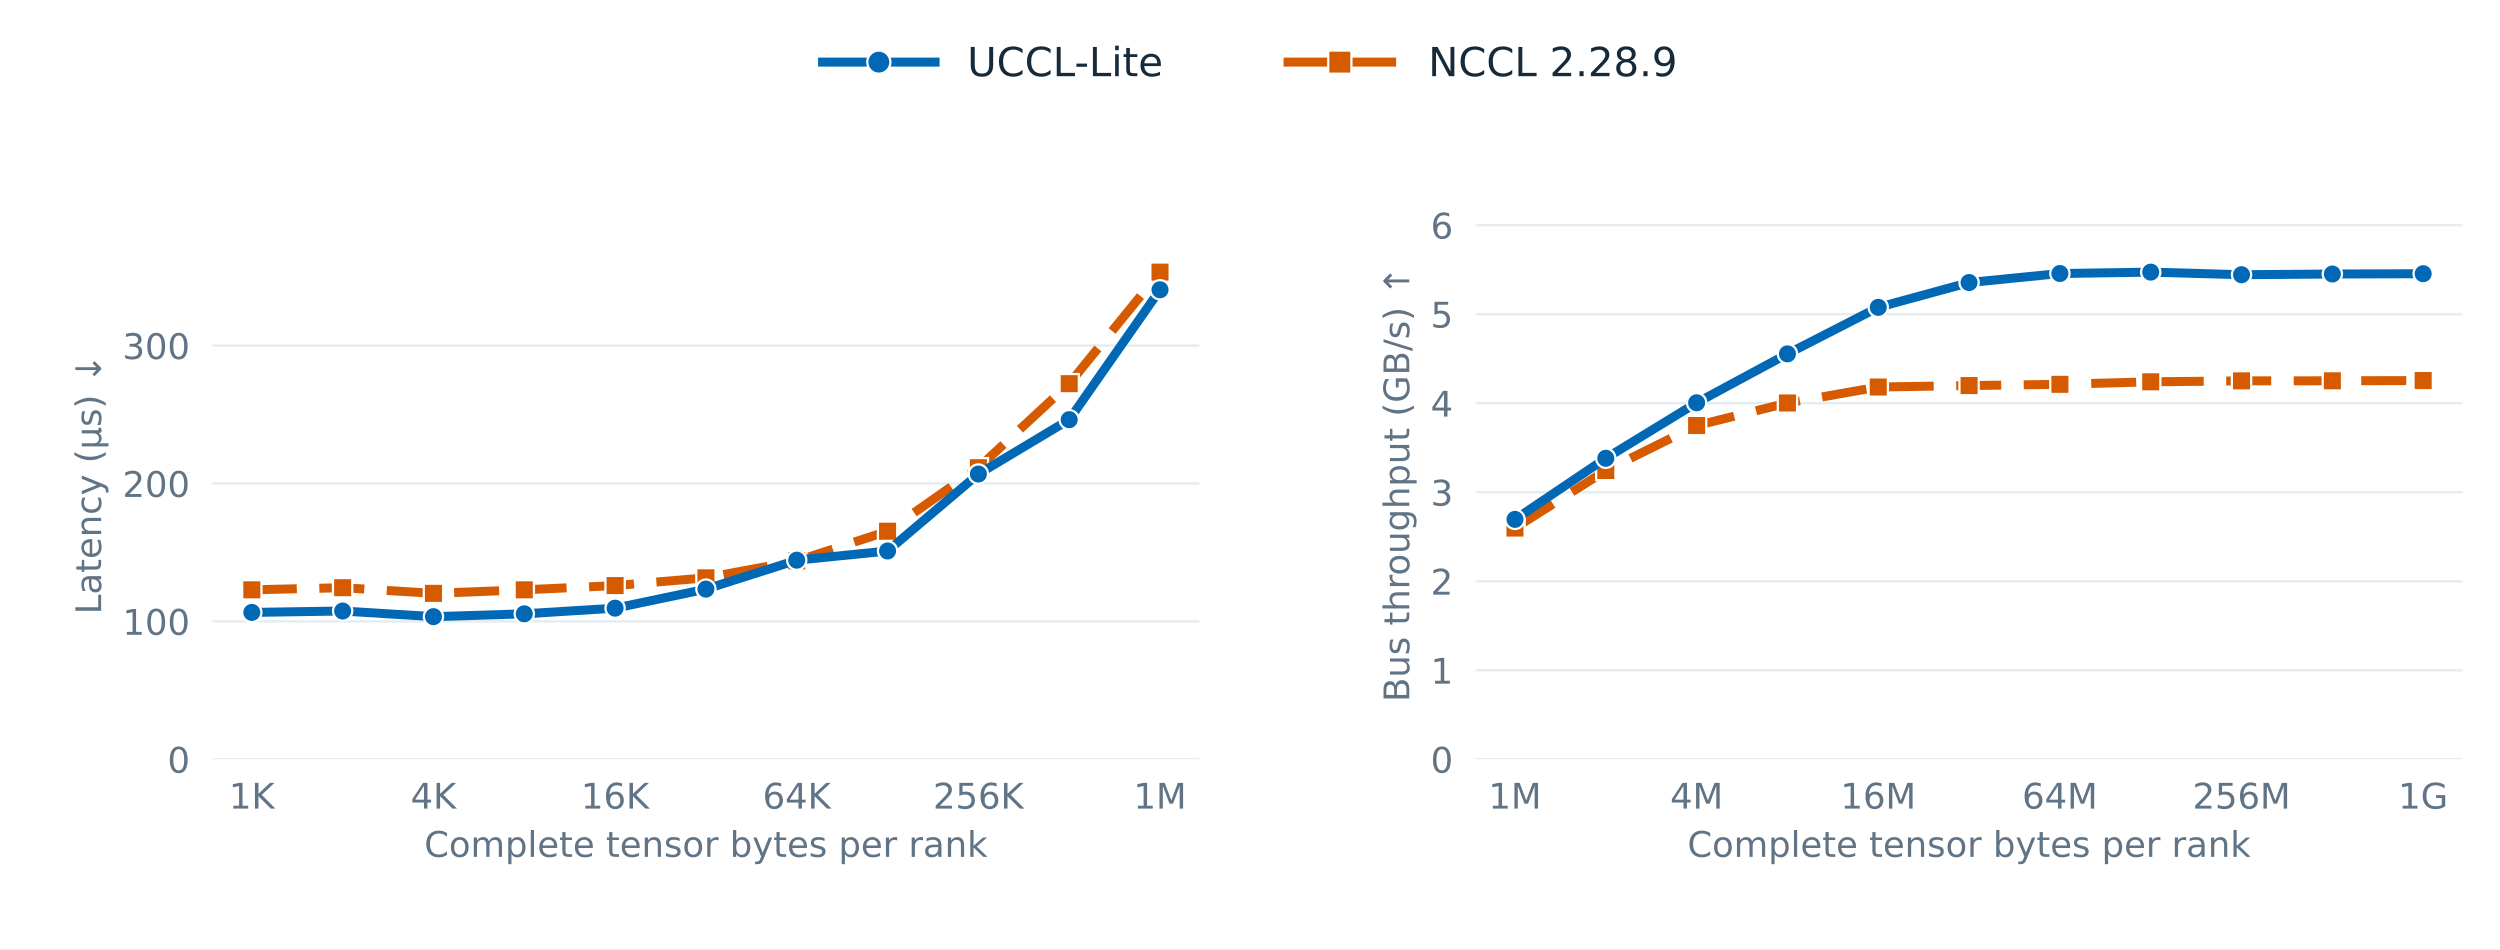
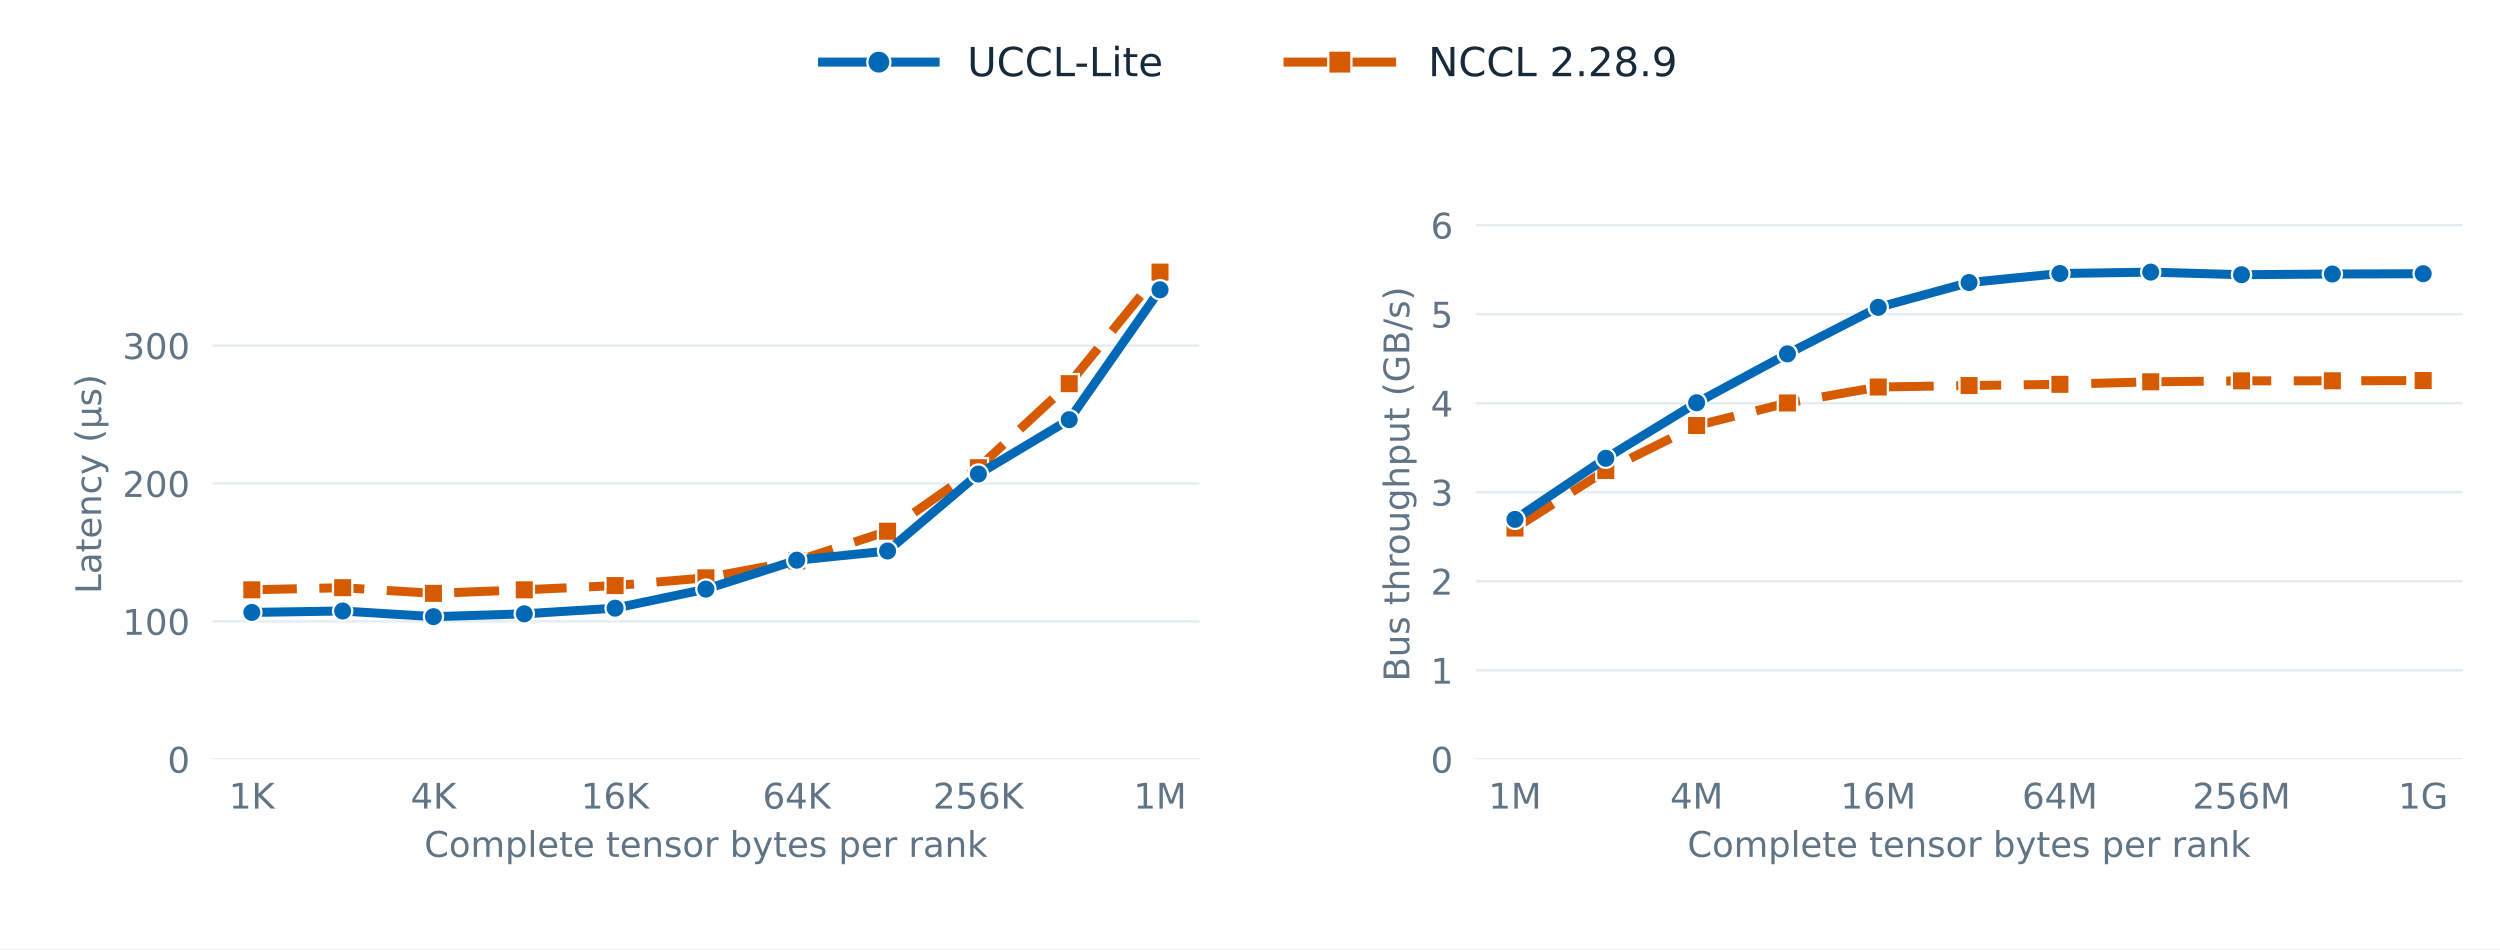
<svg xmlns="http://www.w3.org/2000/svg" xmlns:xlink="http://www.w3.org/1999/xlink" width="777.6pt" height="295.2pt" viewBox="0 0 777.6 295.2" version="1.1">
  <defs>
    <style type="text/css">*{stroke-linejoin: round; stroke-linecap: butt}</style>
  </defs>
  <g id="figure_1">
    <g id="patch_1">
      <path d="M 0 295.2 L 777.6 295.2 L 777.6 0 L 0 0 z " style="fill: #ffffff" />
    </g>
    <g id="axes_1">
      <g id="patch_2">
        <path d="M 66.096 236.16 L 373.043 236.16 L 373.043 64.944 L 66.096 64.944 z " style="fill: #ffffff" />
      </g>
      <g id="matplotlib.axis_1">
        <g id="xtick_1">
          <g id="line2d_1" />
          <g id="text_1">
            <text style="font-size: 11px; font-family: 'DejaVu Sans'; text-anchor: middle; fill: #607486" x="78.327" y="251.517" transform="rotate(-0 78.32651 251.5174)">1K</text>
          </g>
        </g>
        <g id="xtick_2">
          <g id="line2d_2" />
          <g id="text_2">
            <text style="font-size: 11px; font-family: 'DejaVu Sans'; text-anchor: middle; fill: #607486" x="134.824" y="251.517" transform="rotate(-0 134.8238 251.5174)">4K</text>
          </g>
        </g>
        <g id="xtick_3">
          <g id="line2d_3" />
          <g id="text_3">
            <text style="font-size: 11px; font-family: 'DejaVu Sans'; text-anchor: middle; fill: #607486" x="191.321" y="251.517" transform="rotate(-0 191.3211 251.5174)">16K</text>
          </g>
        </g>
        <g id="xtick_4">
          <g id="line2d_4" />
          <g id="text_4">
            <text style="font-size: 11px; font-family: 'DejaVu Sans'; text-anchor: middle; fill: #607486" x="247.818" y="251.517" transform="rotate(-0 247.8183 251.5174)">64K</text>
          </g>
        </g>
        <g id="xtick_5">
          <g id="line2d_5" />
          <g id="text_5">
            <text style="font-size: 11px; font-family: 'DejaVu Sans'; text-anchor: middle; fill: #607486" x="304.316" y="251.517" transform="rotate(-0 304.3156 251.5174)">256K</text>
          </g>
        </g>
        <g id="xtick_6">
          <g id="line2d_6" />
          <g id="text_6">
            <text style="font-size: 11px; font-family: 'DejaVu Sans'; text-anchor: middle; fill: #607486" x="360.813" y="251.517" transform="rotate(-0 360.8129 251.5174)">1M</text>
          </g>
        </g>
        <g id="text_7">
          <text style="font-size: 11px; font-family: 'DejaVu Sans'; text-anchor: middle; fill: #607486" x="219.57" y="266.518" transform="rotate(-0 219.5697 266.5183)">Complete tensor bytes per rank</text>
        </g>
      </g>
      <g id="matplotlib.axis_2">
        <g id="ytick_1">
          <g id="line2d_7">
            <path d="M 66.096 236.16 L 373.043 236.16 " clip-path="url(#pcc9501a2ec)" style="fill: none; stroke: #e6edf2; stroke-width: 0.8; stroke-linecap: square" />
          </g>
          <g id="line2d_8" />
          <g id="text_8">
            <text style="font-size: 11px; font-family: 'DejaVu Sans'; text-anchor: end; fill: #607486" x="59.096" y="240.339" transform="rotate(-0 59.096 240.3387)">0</text>
          </g>
        </g>
        <g id="ytick_2">
          <g id="line2d_9">
            <path d="M 66.096 193.271 L 373.043 193.271 " clip-path="url(#pcc9501a2ec)" style="fill: none; stroke: #e6edf2; stroke-width: 0.8; stroke-linecap: square" />
          </g>
          <g id="line2d_10" />
          <g id="text_9">
            <text style="font-size: 11px; font-family: 'DejaVu Sans'; text-anchor: end; fill: #607486" x="59.096" y="197.45" transform="rotate(-0 59.096 197.4496)">100</text>
          </g>
        </g>
        <g id="ytick_3">
          <g id="line2d_11">
            <path d="M 66.096 150.382 L 373.043 150.382 " clip-path="url(#pcc9501a2ec)" style="fill: none; stroke: #e6edf2; stroke-width: 0.8; stroke-linecap: square" />
          </g>
          <g id="line2d_12" />
          <g id="text_10">
            <text style="font-size: 11px; font-family: 'DejaVu Sans'; text-anchor: end; fill: #607486" x="59.096" y="154.561" transform="rotate(-0 59.096 154.5605)">200</text>
          </g>
        </g>
        <g id="ytick_4">
          <g id="line2d_13">
            <path d="M 66.096 107.493 L 373.043 107.493 " clip-path="url(#pcc9501a2ec)" style="fill: none; stroke: #e6edf2; stroke-width: 0.8; stroke-linecap: square" />
          </g>
          <g id="line2d_14" />
          <g id="text_11">
            <text style="font-size: 11px; font-family: 'DejaVu Sans'; text-anchor: end; fill: #607486" x="59.096" y="111.671" transform="rotate(-0 59.096 111.6714)">300</text>
          </g>
        </g>
        <g id="text_12">
-           <text style="font-size: 11px; font-family: 'DejaVu Sans'; text-anchor: middle; fill: #607486" x="31.457" y="150.552" transform="rotate(-90 31.45717 150.552)">Latency (µs) ↓</text>
+           <text style="font-size: 11px; font-family: 'DejaVu Sans'; text-anchor: middle; fill: #607486" x="31.457" y="150.552" transform="rotate(-90 31.45717 150.552)">Latency (µs)</text>
        </g>
      </g>
      <g id="line2d_15">
        <path d="M 78.327 183.458 L 106.575 182.799 L 134.824 184.556 L 163.072 183.458 L 191.321 182.14 L 219.57 179.725 L 247.818 174.455 L 276.067 165.232 L 304.316 145.468 L 332.564 119.337 L 360.813 84.641 " clip-path="url(#pcc9501a2ec)" style="fill: none; stroke-dasharray: 14,7; stroke-dashoffset: 0; stroke: #d65a00; stroke-width: 2.8" />
        <defs>
          <path id="mbd1e659322" d="M -3 3 L 3 3 L 3 -3 L -3 -3 z " style="stroke: #ffffff; stroke-width: 0.7; stroke-linejoin: miter" />
        </defs>
        <g clip-path="url(#pcc9501a2ec)">
          <use xlink:href="#mbd1e659322" x="78.327" y="183.458" style="fill: #d65a00; stroke: #ffffff; stroke-width: 0.7; stroke-linejoin: miter" />
          <use xlink:href="#mbd1e659322" x="106.575" y="182.799" style="fill: #d65a00; stroke: #ffffff; stroke-width: 0.7; stroke-linejoin: miter" />
          <use xlink:href="#mbd1e659322" x="134.824" y="184.556" style="fill: #d65a00; stroke: #ffffff; stroke-width: 0.7; stroke-linejoin: miter" />
          <use xlink:href="#mbd1e659322" x="163.072" y="183.458" style="fill: #d65a00; stroke: #ffffff; stroke-width: 0.7; stroke-linejoin: miter" />
          <use xlink:href="#mbd1e659322" x="191.321" y="182.14" style="fill: #d65a00; stroke: #ffffff; stroke-width: 0.7; stroke-linejoin: miter" />
          <use xlink:href="#mbd1e659322" x="219.57" y="179.725" style="fill: #d65a00; stroke: #ffffff; stroke-width: 0.7; stroke-linejoin: miter" />
          <use xlink:href="#mbd1e659322" x="247.818" y="174.455" style="fill: #d65a00; stroke: #ffffff; stroke-width: 0.7; stroke-linejoin: miter" />
          <use xlink:href="#mbd1e659322" x="276.067" y="165.232" style="fill: #d65a00; stroke: #ffffff; stroke-width: 0.7; stroke-linejoin: miter" />
          <use xlink:href="#mbd1e659322" x="304.316" y="145.468" style="fill: #d65a00; stroke: #ffffff; stroke-width: 0.7; stroke-linejoin: miter" />
          <use xlink:href="#mbd1e659322" x="332.564" y="119.337" style="fill: #d65a00; stroke: #ffffff; stroke-width: 0.7; stroke-linejoin: miter" />
          <use xlink:href="#mbd1e659322" x="360.813" y="84.641" style="fill: #d65a00; stroke: #ffffff; stroke-width: 0.7; stroke-linejoin: miter" />
        </g>
      </g>
      <g id="line2d_16">
        <path d="M 78.327 190.485 L 106.575 190.046 L 134.824 191.802 L 163.072 190.924 L 191.321 189.167 L 219.57 183.238 L 247.818 174.235 L 276.067 171.38 L 304.316 147.445 L 332.564 130.536 L 360.813 90.131 " clip-path="url(#pcc9501a2ec)" style="fill: none; stroke: #0068b5; stroke-width: 2.8; stroke-linecap: square" />
        <defs>
          <path id="me8a90994ab" d="M 0 3 C 0.796 3 1.559 2.684 2.121 2.121 C 2.684 1.559 3 0.796 3 0 C 3 -0.796 2.684 -1.559 2.121 -2.121 C 1.559 -2.684 0.796 -3 0 -3 C -0.796 -3 -1.559 -2.684 -2.121 -2.121 C -2.684 -1.559 -3 -0.796 -3 0 C -3 0.796 -2.684 1.559 -2.121 2.121 C -1.559 2.684 -0.796 3 0 3 z " style="stroke: #ffffff; stroke-width: 0.7" />
        </defs>
        <g clip-path="url(#pcc9501a2ec)">
          <use xlink:href="#me8a90994ab" x="78.327" y="190.485" style="fill: #0068b5; stroke: #ffffff; stroke-width: 0.7" />
          <use xlink:href="#me8a90994ab" x="106.575" y="190.046" style="fill: #0068b5; stroke: #ffffff; stroke-width: 0.7" />
          <use xlink:href="#me8a90994ab" x="134.824" y="191.802" style="fill: #0068b5; stroke: #ffffff; stroke-width: 0.7" />
          <use xlink:href="#me8a90994ab" x="163.072" y="190.924" style="fill: #0068b5; stroke: #ffffff; stroke-width: 0.7" />
          <use xlink:href="#me8a90994ab" x="191.321" y="189.167" style="fill: #0068b5; stroke: #ffffff; stroke-width: 0.7" />
          <use xlink:href="#me8a90994ab" x="219.57" y="183.238" style="fill: #0068b5; stroke: #ffffff; stroke-width: 0.7" />
          <use xlink:href="#me8a90994ab" x="247.818" y="174.235" style="fill: #0068b5; stroke: #ffffff; stroke-width: 0.7" />
          <use xlink:href="#me8a90994ab" x="276.067" y="171.38" style="fill: #0068b5; stroke: #ffffff; stroke-width: 0.7" />
          <use xlink:href="#me8a90994ab" x="304.316" y="147.445" style="fill: #0068b5; stroke: #ffffff; stroke-width: 0.7" />
          <use xlink:href="#me8a90994ab" x="332.564" y="130.536" style="fill: #0068b5; stroke: #ffffff; stroke-width: 0.7" />
          <use xlink:href="#me8a90994ab" x="360.813" y="90.131" style="fill: #0068b5; stroke: #ffffff; stroke-width: 0.7" />
        </g>
      </g>
    </g>
    <g id="axes_2">
      <g id="patch_3">
        <path d="M 458.989 236.16 L 765.936 236.16 L 765.936 64.944 L 458.989 64.944 z " style="fill: #ffffff" />
      </g>
      <g id="matplotlib.axis_3">
        <g id="xtick_7">
          <g id="line2d_17" />
          <g id="text_13">
            <text style="font-size: 11px; font-family: 'DejaVu Sans'; text-anchor: middle; fill: #607486" x="471.219" y="251.517" transform="rotate(-0 471.2191 251.5174)">1M</text>
          </g>
        </g>
        <g id="xtick_8">
          <g id="line2d_18" />
          <g id="text_14">
            <text style="font-size: 11px; font-family: 'DejaVu Sans'; text-anchor: middle; fill: #607486" x="527.716" y="251.517" transform="rotate(-0 527.7164 251.5174)">4M</text>
          </g>
        </g>
        <g id="xtick_9">
          <g id="line2d_19" />
          <g id="text_15">
            <text style="font-size: 11px; font-family: 'DejaVu Sans'; text-anchor: middle; fill: #607486" x="584.214" y="251.517" transform="rotate(-0 584.2137 251.5174)">16M</text>
          </g>
        </g>
        <g id="xtick_10">
          <g id="line2d_20" />
          <g id="text_16">
            <text style="font-size: 11px; font-family: 'DejaVu Sans'; text-anchor: middle; fill: #607486" x="640.711" y="251.517" transform="rotate(-0 640.711 251.5174)">64M</text>
          </g>
        </g>
        <g id="xtick_11">
          <g id="line2d_21" />
          <g id="text_17">
            <text style="font-size: 11px; font-family: 'DejaVu Sans'; text-anchor: middle; fill: #607486" x="697.208" y="251.517" transform="rotate(-0 697.2082 251.5174)">256M</text>
          </g>
        </g>
        <g id="xtick_12">
          <g id="line2d_22" />
          <g id="text_18">
            <text style="font-size: 11px; font-family: 'DejaVu Sans'; text-anchor: middle; fill: #607486" x="753.705" y="251.517" transform="rotate(-0 753.7055 251.5174)">1G</text>
          </g>
        </g>
        <g id="text_19">
          <text style="font-size: 11px; font-family: 'DejaVu Sans'; text-anchor: middle; fill: #607486" x="612.462" y="266.518" transform="rotate(-0 612.4623 266.5183)">Complete tensor bytes per rank</text>
        </g>
      </g>
      <g id="matplotlib.axis_4">
        <g id="ytick_5">
          <g id="line2d_23">
            <path d="M 458.989 236.16 L 765.936 236.16 " clip-path="url(#pd6201156bf)" style="fill: none; stroke: #e6edf2; stroke-width: 0.8; stroke-linecap: square" />
          </g>
          <g id="line2d_24" />
          <g id="text_20">
            <text style="font-size: 11px; font-family: 'DejaVu Sans'; text-anchor: end; fill: #607486" x="451.989" y="240.339" transform="rotate(-0 451.9886 240.3387)">0</text>
          </g>
        </g>
        <g id="ytick_6">
          <g id="line2d_25">
            <path d="M 458.989 208.471 L 765.936 208.471 " clip-path="url(#pd6201156bf)" style="fill: none; stroke: #e6edf2; stroke-width: 0.8; stroke-linecap: square" />
          </g>
          <g id="line2d_26" />
          <g id="text_21">
            <text style="font-size: 11px; font-family: 'DejaVu Sans'; text-anchor: end; fill: #607486" x="451.989" y="212.65" transform="rotate(-0 451.9886 212.6497)">1</text>
          </g>
        </g>
        <g id="ytick_7">
          <g id="line2d_27">
            <path d="M 458.989 180.782 L 765.936 180.782 " clip-path="url(#pd6201156bf)" style="fill: none; stroke: #e6edf2; stroke-width: 0.8; stroke-linecap: square" />
          </g>
          <g id="line2d_28" />
          <g id="text_22">
            <text style="font-size: 11px; font-family: 'DejaVu Sans'; text-anchor: end; fill: #607486" x="451.989" y="184.961" transform="rotate(-0 451.9886 184.9606)">2</text>
          </g>
        </g>
        <g id="ytick_8">
          <g id="line2d_29">
            <path d="M 458.989 153.093 L 765.936 153.093 " clip-path="url(#pd6201156bf)" style="fill: none; stroke: #e6edf2; stroke-width: 0.8; stroke-linecap: square" />
          </g>
          <g id="line2d_30" />
          <g id="text_23">
            <text style="font-size: 11px; font-family: 'DejaVu Sans'; text-anchor: end; fill: #607486" x="451.989" y="157.272" transform="rotate(-0 451.9886 157.2715)">3</text>
          </g>
        </g>
        <g id="ytick_9">
          <g id="line2d_31">
            <path d="M 458.989 125.404 L 765.936 125.404 " clip-path="url(#pd6201156bf)" style="fill: none; stroke: #e6edf2; stroke-width: 0.8; stroke-linecap: square" />
          </g>
          <g id="line2d_32" />
          <g id="text_24">
            <text style="font-size: 11px; font-family: 'DejaVu Sans'; text-anchor: end; fill: #607486" x="451.989" y="129.582" transform="rotate(-0 451.9886 129.5825)">4</text>
          </g>
        </g>
        <g id="ytick_10">
          <g id="line2d_33">
            <path d="M 458.989 97.715 L 765.936 97.715 " clip-path="url(#pd6201156bf)" style="fill: none; stroke: #e6edf2; stroke-width: 0.8; stroke-linecap: square" />
          </g>
          <g id="line2d_34" />
          <g id="text_25">
            <text style="font-size: 11px; font-family: 'DejaVu Sans'; text-anchor: end; fill: #607486" x="451.989" y="101.893" transform="rotate(-0 451.9886 101.8934)">5</text>
          </g>
        </g>
        <g id="ytick_11">
          <g id="line2d_35">
            <path d="M 458.989 70.026 L 765.936 70.026 " clip-path="url(#pd6201156bf)" style="fill: none; stroke: #e6edf2; stroke-width: 0.8; stroke-linecap: square" />
          </g>
          <g id="line2d_36" />
          <g id="text_26">
            <text style="font-size: 11px; font-family: 'DejaVu Sans'; text-anchor: end; fill: #607486" x="451.989" y="74.204" transform="rotate(-0 451.9886 74.20439)">6</text>
          </g>
        </g>
        <g id="text_27">
-           <text style="font-size: 11px; font-family: 'DejaVu Sans'; text-anchor: middle; fill: #607486" x="438.347" y="150.552" transform="rotate(-90 438.3473 150.552)">Bus throughput (GB/s) ↑</text>
+           <text style="font-size: 11px; font-family: 'DejaVu Sans'; text-anchor: middle; fill: #607486" x="438.347" y="150.552" transform="rotate(-90 438.3473 150.552)">Bus throughput (GB/s)</text>
        </g>
      </g>
      <g id="line2d_37">
        <path d="M 471.219 164.249 L 499.468 146.352 L 527.716 132.355 L 555.965 125.342 L 584.214 120.38 L 612.462 119.923 L 640.711 119.539 L 668.96 118.758 L 697.208 118.462 L 725.457 118.44 L 753.705 118.366 " clip-path="url(#pd6201156bf)" style="fill: none; stroke-dasharray: 14,7; stroke-dashoffset: 0; stroke: #d65a00; stroke-width: 2.8" />
        <g clip-path="url(#pd6201156bf)">
          <use xlink:href="#mbd1e659322" x="471.219" y="164.249" style="fill: #d65a00; stroke: #ffffff; stroke-width: 0.7; stroke-linejoin: miter" />
          <use xlink:href="#mbd1e659322" x="499.468" y="146.352" style="fill: #d65a00; stroke: #ffffff; stroke-width: 0.7; stroke-linejoin: miter" />
          <use xlink:href="#mbd1e659322" x="527.716" y="132.355" style="fill: #d65a00; stroke: #ffffff; stroke-width: 0.7; stroke-linejoin: miter" />
          <use xlink:href="#mbd1e659322" x="555.965" y="125.342" style="fill: #d65a00; stroke: #ffffff; stroke-width: 0.7; stroke-linejoin: miter" />
          <use xlink:href="#mbd1e659322" x="584.214" y="120.38" style="fill: #d65a00; stroke: #ffffff; stroke-width: 0.7; stroke-linejoin: miter" />
          <use xlink:href="#mbd1e659322" x="612.462" y="119.923" style="fill: #d65a00; stroke: #ffffff; stroke-width: 0.7; stroke-linejoin: miter" />
          <use xlink:href="#mbd1e659322" x="640.711" y="119.539" style="fill: #d65a00; stroke: #ffffff; stroke-width: 0.7; stroke-linejoin: miter" />
          <use xlink:href="#mbd1e659322" x="668.96" y="118.758" style="fill: #d65a00; stroke: #ffffff; stroke-width: 0.7; stroke-linejoin: miter" />
          <use xlink:href="#mbd1e659322" x="697.208" y="118.462" style="fill: #d65a00; stroke: #ffffff; stroke-width: 0.7; stroke-linejoin: miter" />
          <use xlink:href="#mbd1e659322" x="725.457" y="118.44" style="fill: #d65a00; stroke: #ffffff; stroke-width: 0.7; stroke-linejoin: miter" />
          <use xlink:href="#mbd1e659322" x="753.705" y="118.366" style="fill: #d65a00; stroke: #ffffff; stroke-width: 0.7; stroke-linejoin: miter" />
        </g>
      </g>
      <g id="line2d_38">
        <path d="M 471.219 161.545 L 499.468 142.54 L 527.716 125.28 L 555.965 110.064 L 584.214 95.597 L 612.462 87.878 L 640.711 85.07 L 668.96 84.641 L 697.208 85.45 L 725.457 85.232 L 753.705 85.136 " clip-path="url(#pd6201156bf)" style="fill: none; stroke: #0068b5; stroke-width: 2.8; stroke-linecap: square" />
        <g clip-path="url(#pd6201156bf)">
          <use xlink:href="#me8a90994ab" x="471.219" y="161.545" style="fill: #0068b5; stroke: #ffffff; stroke-width: 0.7" />
          <use xlink:href="#me8a90994ab" x="499.468" y="142.54" style="fill: #0068b5; stroke: #ffffff; stroke-width: 0.7" />
          <use xlink:href="#me8a90994ab" x="527.716" y="125.28" style="fill: #0068b5; stroke: #ffffff; stroke-width: 0.7" />
          <use xlink:href="#me8a90994ab" x="555.965" y="110.064" style="fill: #0068b5; stroke: #ffffff; stroke-width: 0.7" />
          <use xlink:href="#me8a90994ab" x="584.214" y="95.597" style="fill: #0068b5; stroke: #ffffff; stroke-width: 0.7" />
          <use xlink:href="#me8a90994ab" x="612.462" y="87.878" style="fill: #0068b5; stroke: #ffffff; stroke-width: 0.7" />
          <use xlink:href="#me8a90994ab" x="640.711" y="85.07" style="fill: #0068b5; stroke: #ffffff; stroke-width: 0.7" />
          <use xlink:href="#me8a90994ab" x="668.96" y="84.641" style="fill: #0068b5; stroke: #ffffff; stroke-width: 0.7" />
          <use xlink:href="#me8a90994ab" x="697.208" y="85.45" style="fill: #0068b5; stroke: #ffffff; stroke-width: 0.7" />
          <use xlink:href="#me8a90994ab" x="725.457" y="85.232" style="fill: #0068b5; stroke: #ffffff; stroke-width: 0.7" />
          <use xlink:href="#me8a90994ab" x="753.705" y="85.136" style="fill: #0068b5; stroke: #ffffff; stroke-width: 0.7" />
        </g>
      </g>
    </g>
    <g id="legend_1">
      <g id="line2d_39">
        <path d="M 255.853 19.325 L 273.353 19.325 L 290.853 19.325 " style="fill: none; stroke: #0068b5; stroke-width: 2.8; stroke-linecap: square" />
        <defs>
          <path id="m99c216711a" d="M 0 3.6 C 0.955 3.6 1.87 3.221 2.546 2.546 C 3.221 1.87 3.6 0.955 3.6 0 C 3.6 -0.955 3.221 -1.87 2.546 -2.546 C 1.87 -3.221 0.955 -3.6 0 -3.6 C -0.955 -3.6 -1.87 -3.221 -2.546 -2.546 C -3.221 -1.87 -3.6 -0.955 -3.6 0 C -3.6 0.955 -3.221 1.87 -2.546 2.546 C -1.87 3.221 -0.955 3.6 0 3.6 z " style="stroke: #ffffff; stroke-width: 0.7" />
        </defs>
        <g>
          <use xlink:href="#m99c216711a" x="273.353" y="19.325" style="fill: #0068b5; stroke: #ffffff; stroke-width: 0.7" />
        </g>
      </g>
      <g id="text_28">
        <text style="font-size: 12.5px; font-family: 'DejaVu Sans'; text-anchor: start; fill: #172a3a" x="300.853" y="23.7" transform="rotate(-0 300.8527 23.70005)">UCCL-Lite</text>
      </g>
      <g id="line2d_40">
        <path d="M 399.243 19.325 L 416.743 19.325 L 434.243 19.325 " style="fill: none; stroke-dasharray: 14,7; stroke-dashoffset: 0; stroke: #d65a00; stroke-width: 2.8" />
        <defs>
          <path id="ma80281dc45" d="M -3.6 3.6 L 3.6 3.6 L 3.6 -3.6 L -3.6 -3.6 z " style="stroke: #ffffff; stroke-width: 0.7; stroke-linejoin: miter" />
        </defs>
        <g>
          <use xlink:href="#ma80281dc45" x="416.743" y="19.325" style="fill: #d65a00; stroke: #ffffff; stroke-width: 0.7; stroke-linejoin: miter" />
        </g>
      </g>
      <g id="text_29">
        <text style="font-size: 12.5px; font-family: 'DejaVu Sans'; text-anchor: start; fill: #172a3a" x="444.243" y="23.7" transform="rotate(-0 444.2434 23.70005)">NCCL 2.28.9</text>
      </g>
    </g>
  </g>
  <defs>
    <clipPath id="pcc9501a2ec">
      <rect x="66.096" y="64.944" width="306.947" height="171.216" />
    </clipPath>
    <clipPath id="pd6201156bf">
      <rect x="458.989" y="64.944" width="306.947" height="171.216" />
    </clipPath>
  </defs>
</svg>
